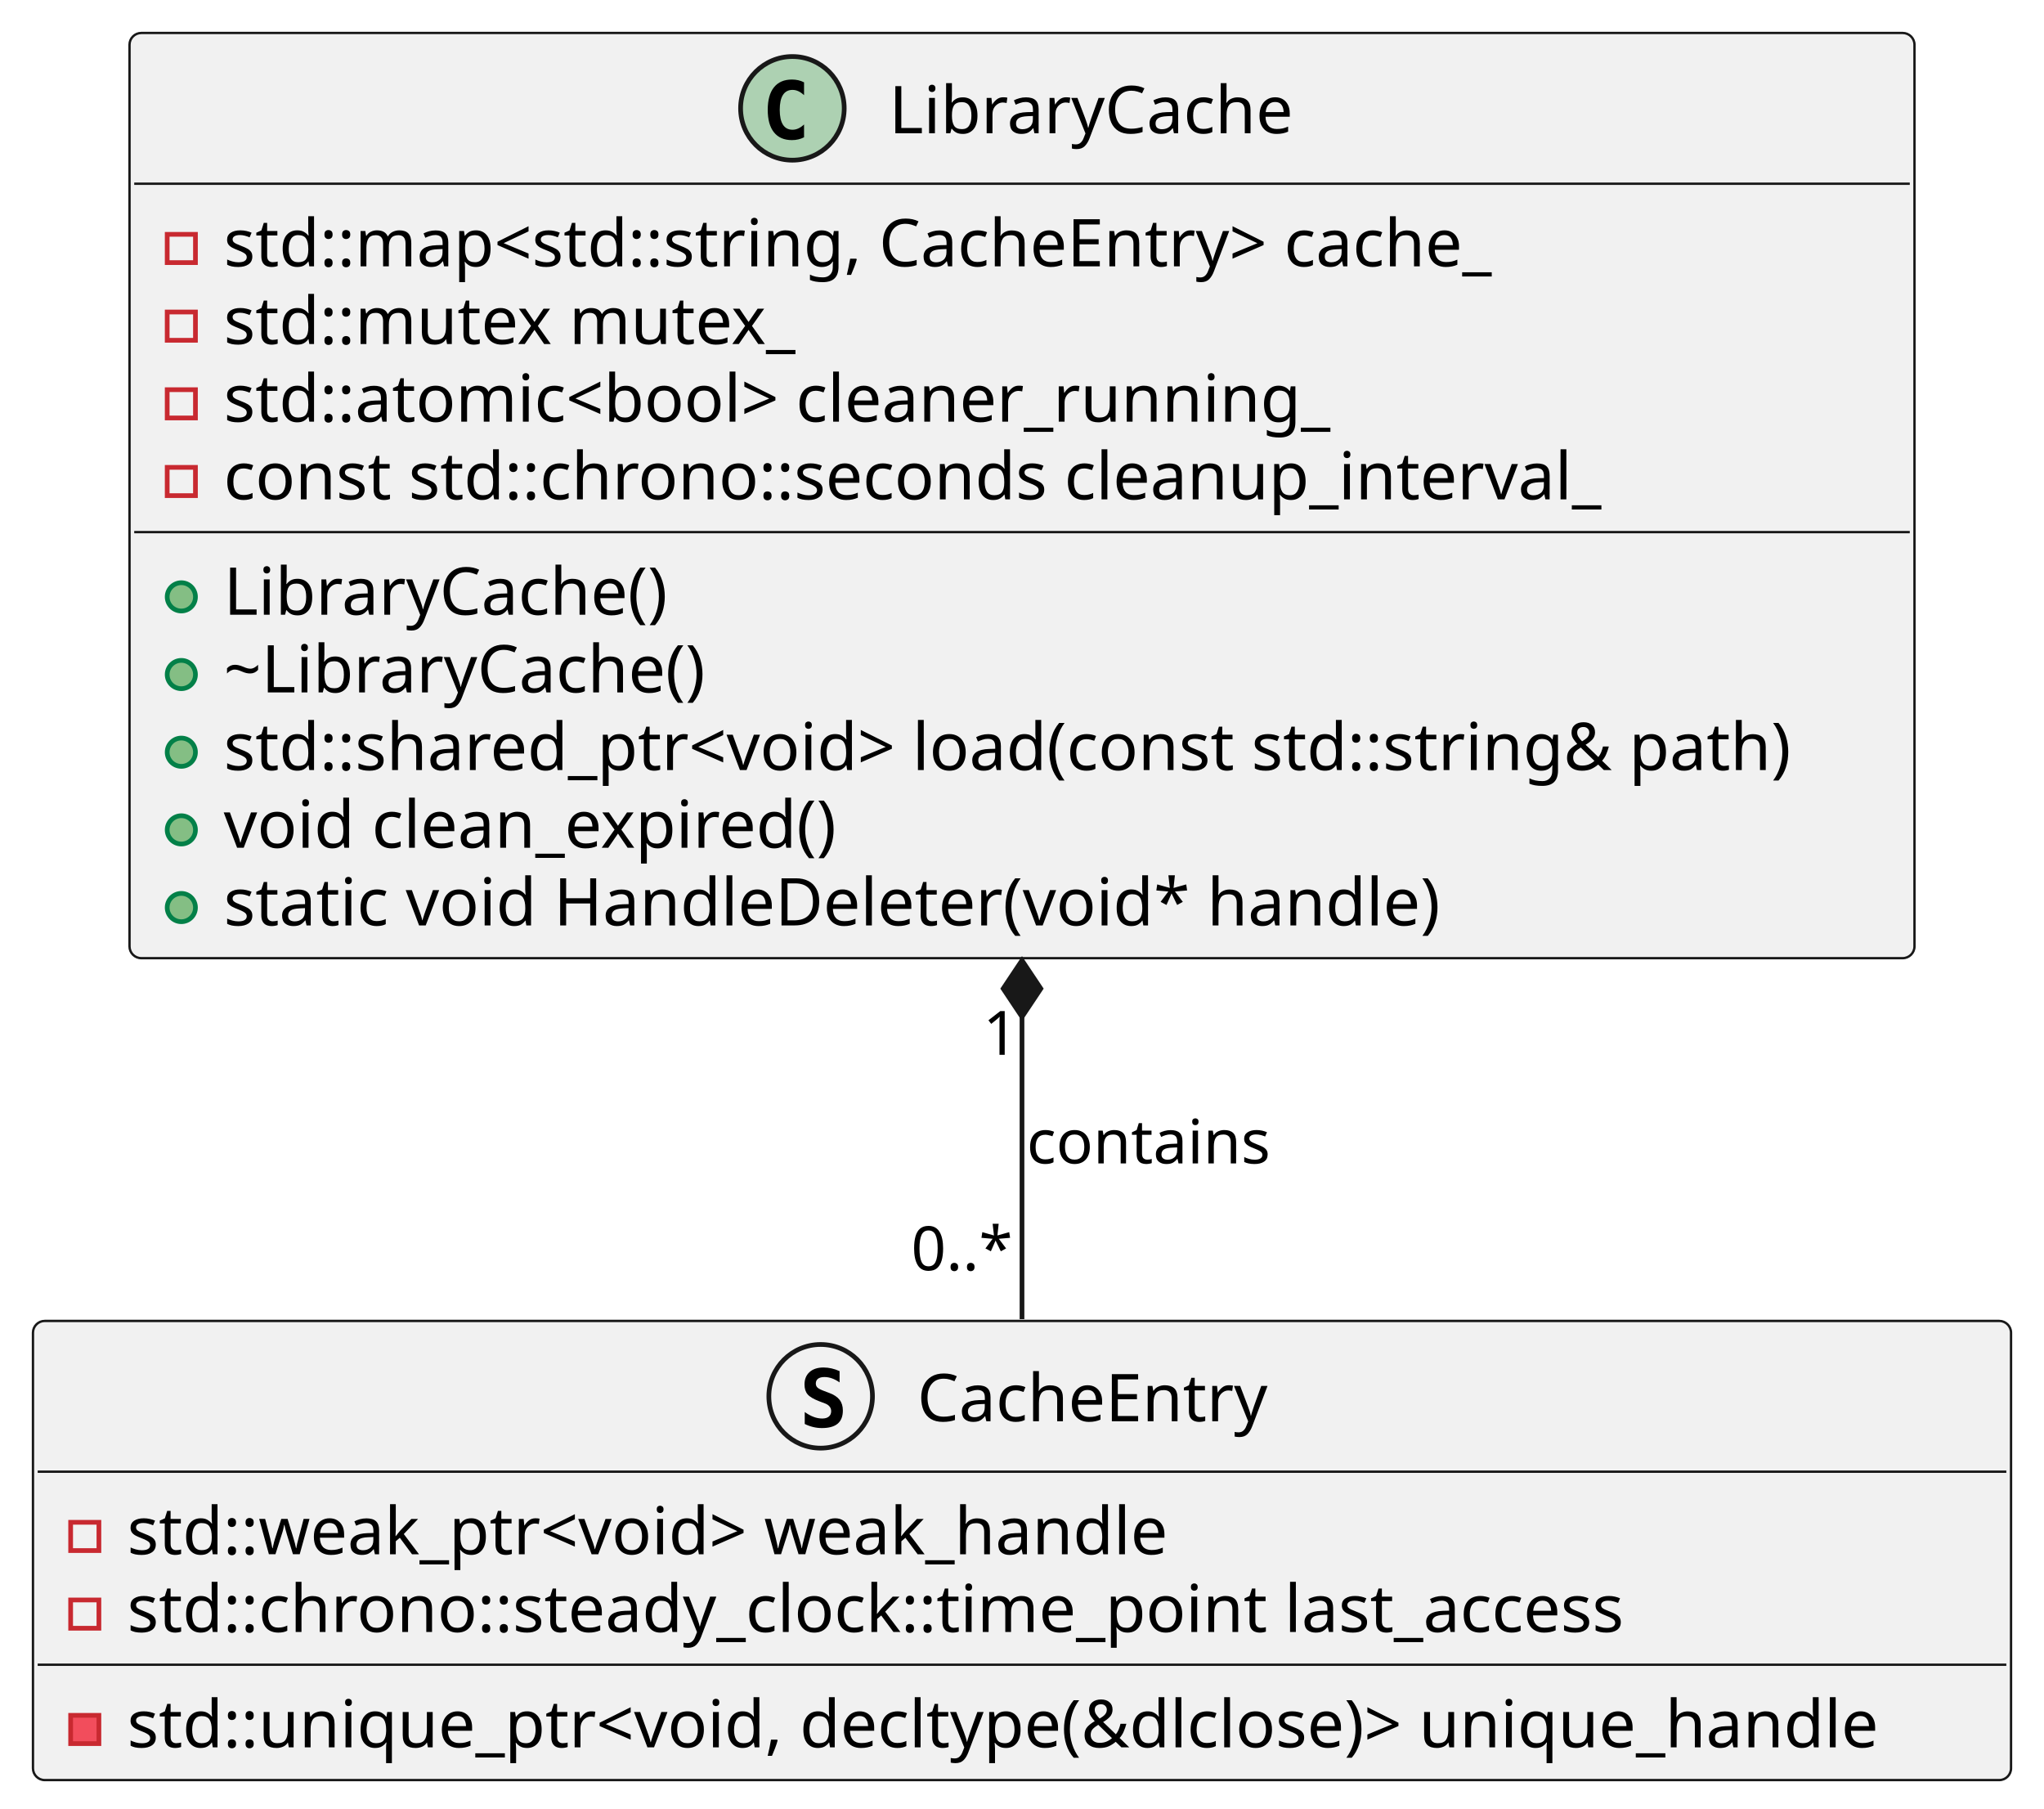
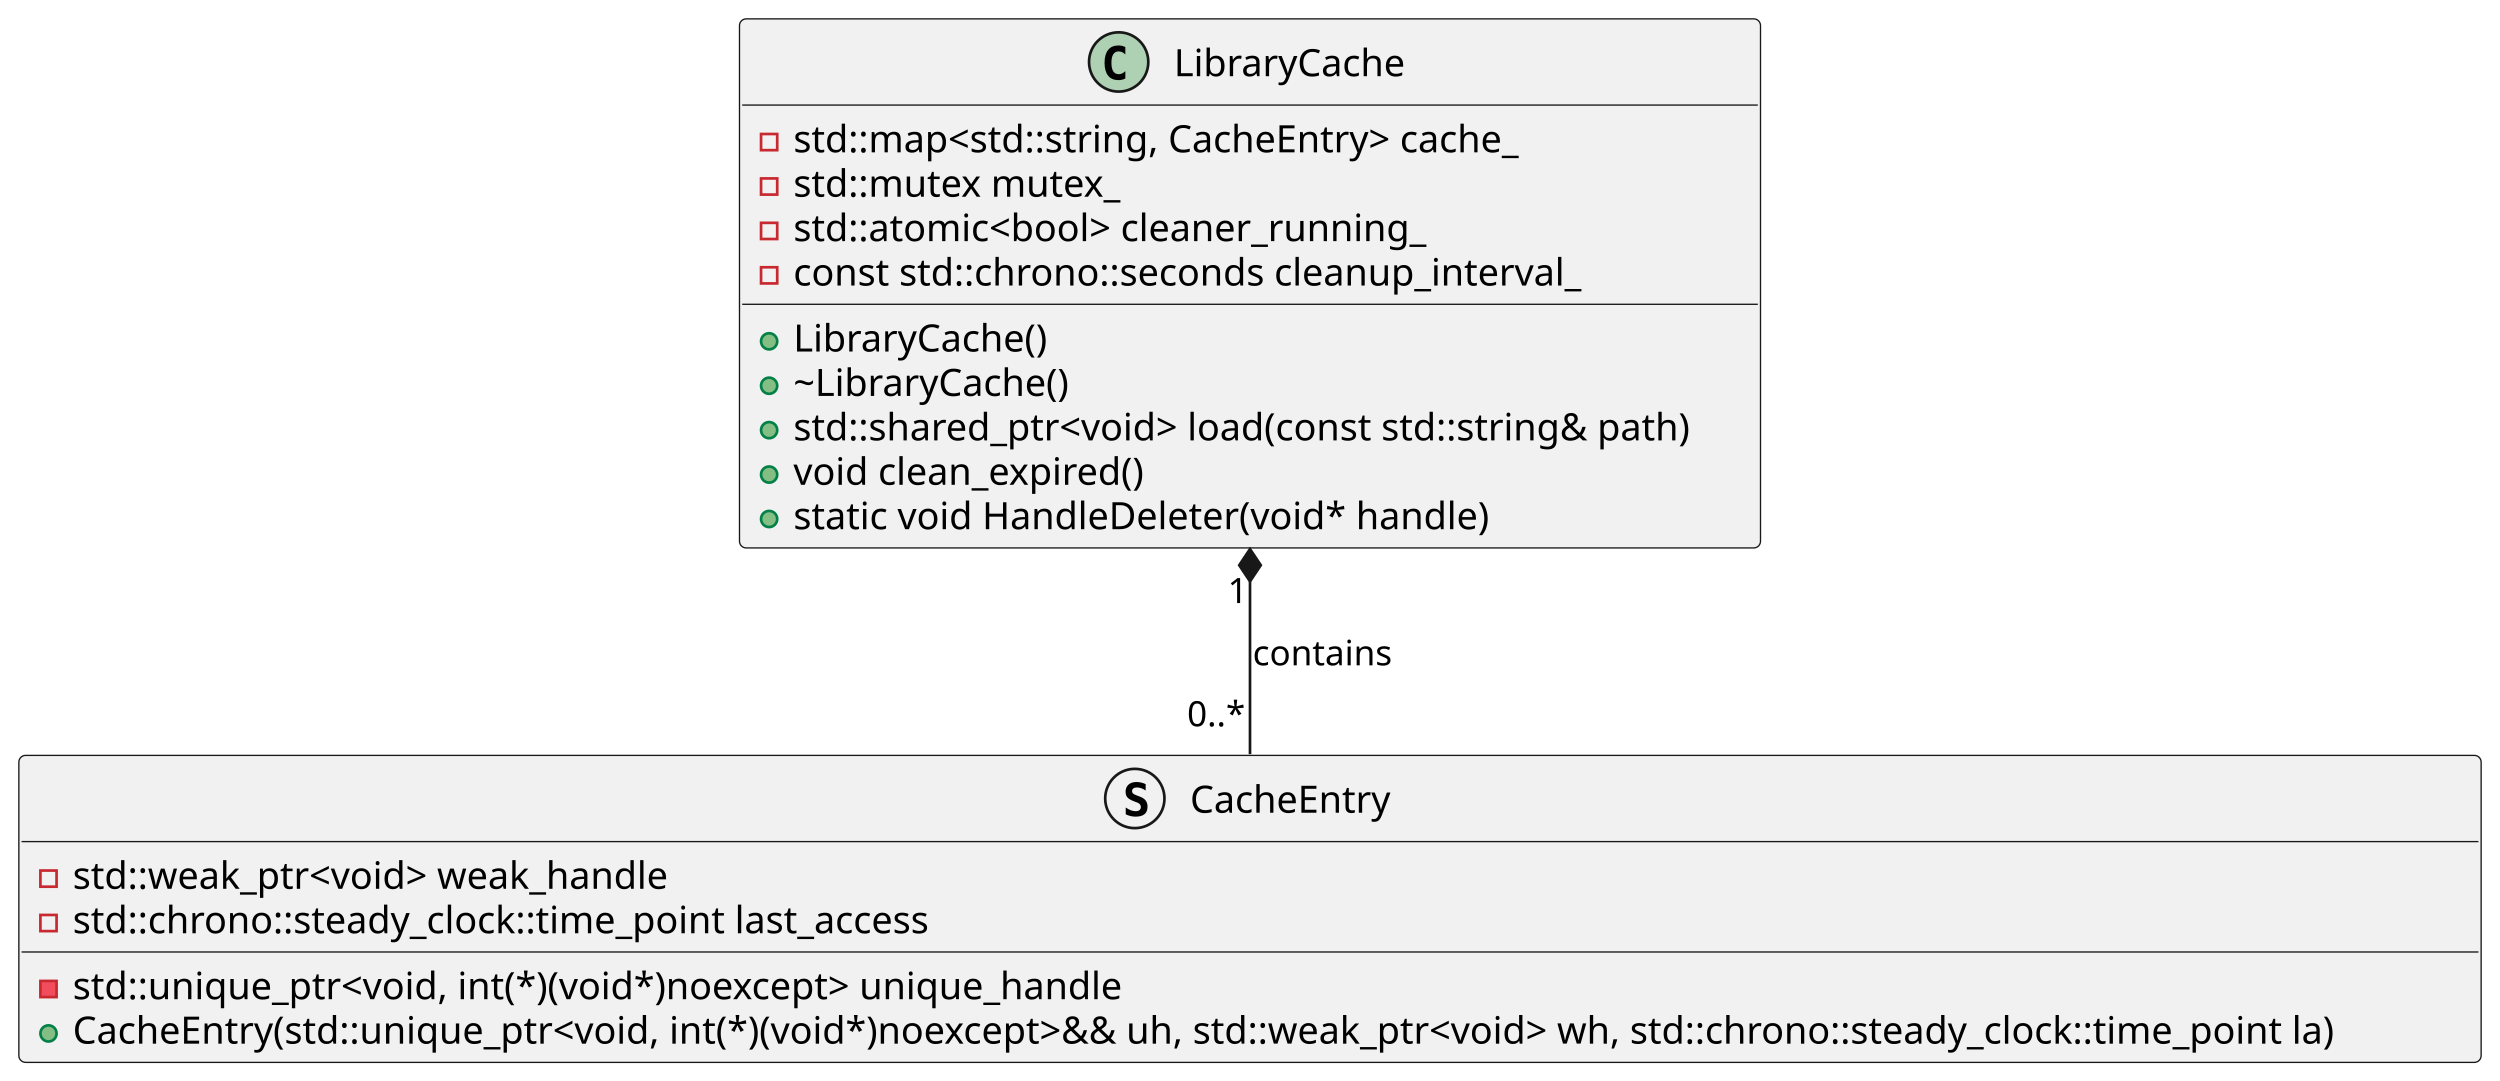
- <svg xmlns="http://www.w3.org/2000/svg" contentStyleType="text/css" height="384px" preserveAspectRatio="none" style="width:434px;height:384px;background:#FFFFFF;" version="1.1" viewBox="0 0 434 384" width="434px" zoomAndPan="magnify">
+ <svg xmlns="http://www.w3.org/2000/svg" contentStyleType="text/css" height="401px" preserveAspectRatio="none" style="width:928px;height:401px;background:#FFFFFF;" version="1.1" viewBox="0 0 928 401" width="928px" zoomAndPan="magnify">
  <defs />
  <g>
    <g id="elem_LibraryCache">
-       <rect codeLine="1" fill="#F1F1F1" height="196.394" id="LibraryCache" rx="2.5" ry="2.5" style="stroke:#181818;stroke-width:0.5;" width="379" x="27.5" y="7" />
-       <ellipse cx="168.25" cy="23" fill="#ADD1B2" rx="11" ry="11" style="stroke:#181818;stroke-width:1.0;" />
-       <path d="M170.723,29.143 Q170.142,29.442 169.503,29.591 Q168.864,29.741 168.158,29.741 Q165.651,29.741 164.332,28.089 Q163.012,26.437 163.012,23.316 Q163.012,20.186 164.332,18.535 Q165.651,16.883 168.158,16.883 Q168.864,16.883 169.511,17.032 Q170.159,17.182 170.723,17.48 L170.723,20.203 Q170.092,19.622 169.499,19.352 Q168.905,19.082 168.274,19.082 Q166.93,19.082 166.245,20.149 Q165.56,21.216 165.56,23.316 Q165.56,25.408 166.245,26.474 Q166.93,27.541 168.274,27.541 Q168.905,27.541 169.499,27.271 Q170.092,27.002 170.723,26.42 Z " fill="#000000" />
-       <text fill="#000000" font-family="sans-serif" font-size="14" lengthAdjust="spacing" textLength="89" x="188.75" y="28.291">LibraryCache</text>
-       <line style="stroke:#181818;stroke-width:0.5;" x1="28.5" x2="405.5" y1="39" y2="39" />
-       <rect fill="none" height="6" style="stroke:#C82930;stroke-width:1.0;" width="6" x="35.5" y="49.744" />
-       <text fill="#000000" font-family="sans-serif" font-size="14" lengthAdjust="spacing" textLength="285" x="47.5" y="56.535">std::map&lt;std::string, CacheEntry&gt; cache_</text>
-       <rect fill="none" height="6" style="stroke:#C82930;stroke-width:1.0;" width="6" x="35.5" y="66.232" />
-       <text fill="#000000" font-family="sans-serif" font-size="14" lengthAdjust="spacing" textLength="128" x="47.5" y="73.023">std::mutex mutex_</text>
-       <rect fill="none" height="6" style="stroke:#C82930;stroke-width:1.0;" width="6" x="35.5" y="82.721" />
-       <text fill="#000000" font-family="sans-serif" font-size="14" lengthAdjust="spacing" textLength="251" x="47.5" y="89.512">std::atomic&lt;bool&gt; cleaner_running_</text>
-       <rect fill="none" height="6" style="stroke:#C82930;stroke-width:1.0;" width="6" x="35.5" y="99.209" />
-       <text fill="#000000" font-family="sans-serif" font-size="14" lengthAdjust="spacing" textLength="306" x="47.5" y="106">const std::chrono::seconds cleanup_interval_</text>
-       <line style="stroke:#181818;stroke-width:0.5;" x1="28.5" x2="405.5" y1="112.953" y2="112.953" />
-       <ellipse cx="38.5" cy="126.697" fill="#84BE84" rx="3" ry="3" style="stroke:#038048;stroke-width:1.0;" />
-       <text fill="#000000" font-family="sans-serif" font-size="14" lengthAdjust="spacing" textLength="99" x="47.5" y="130.488">LibraryCache()</text>
-       <ellipse cx="38.5" cy="143.185" fill="#84BE84" rx="3" ry="3" style="stroke:#038048;stroke-width:1.0;" />
-       <text fill="#000000" font-family="sans-serif" font-size="14" lengthAdjust="spacing" textLength="108" x="47.5" y="146.977">~LibraryCache()</text>
-       <ellipse cx="38.5" cy="159.674" fill="#84BE84" rx="3" ry="3" style="stroke:#038048;stroke-width:1.0;" />
-       <text fill="#000000" font-family="sans-serif" font-size="14" lengthAdjust="spacing" textLength="353" x="47.5" y="163.465">std::shared_ptr&lt;void&gt; load(const std::string&amp; path)</text>
-       <ellipse cx="38.5" cy="176.162" fill="#84BE84" rx="3" ry="3" style="stroke:#038048;stroke-width:1.0;" />
-       <text fill="#000000" font-family="sans-serif" font-size="14" lengthAdjust="spacing" textLength="139" x="47.5" y="179.953">void clean_expired()</text>
-       <ellipse cx="38.5" cy="192.65" fill="#84BE84" rx="3" ry="3" style="stroke:#038048;stroke-width:1.0;" />
-       <text fill="#000000" font-family="sans-serif" font-size="14" lengthAdjust="spacing" textLength="267" x="47.5" y="196.441">static void HandleDeleter(void* handle)</text>
+       <rect codeLine="1" fill="#F1F1F1" height="196.394" id="LibraryCache" rx="2.5" ry="2.5" style="stroke:#181818;stroke-width:0.5;" width="379" x="274.5" y="7" />
+       <ellipse cx="415.25" cy="23" fill="#ADD1B2" rx="11" ry="11" style="stroke:#181818;stroke-width:1.0;" />
+       <path d="M417.723,29.143 Q417.142,29.442 416.503,29.591 Q415.864,29.741 415.158,29.741 Q412.651,29.741 411.332,28.089 Q410.012,26.437 410.012,23.316 Q410.012,20.186 411.332,18.535 Q412.651,16.883 415.158,16.883 Q415.864,16.883 416.511,17.032 Q417.159,17.182 417.723,17.48 L417.723,20.203 Q417.092,19.622 416.499,19.352 Q415.905,19.082 415.274,19.082 Q413.93,19.082 413.245,20.149 Q412.56,21.216 412.56,23.316 Q412.56,25.408 413.245,26.474 Q413.93,27.541 415.274,27.541 Q415.905,27.541 416.499,27.271 Q417.092,27.002 417.723,26.42 Z " fill="#000000" />
+       <text fill="#000000" font-family="sans-serif" font-size="14" lengthAdjust="spacing" textLength="89" x="435.75" y="28.291">LibraryCache</text>
+       <line style="stroke:#181818;stroke-width:0.5;" x1="275.5" x2="652.5" y1="39" y2="39" />
+       <rect fill="none" height="6" style="stroke:#C82930;stroke-width:1.0;" width="6" x="282.5" y="49.744" />
+       <text fill="#000000" font-family="sans-serif" font-size="14" lengthAdjust="spacing" textLength="285" x="294.5" y="56.535">std::map&lt;std::string, CacheEntry&gt; cache_</text>
+       <rect fill="none" height="6" style="stroke:#C82930;stroke-width:1.0;" width="6" x="282.5" y="66.232" />
+       <text fill="#000000" font-family="sans-serif" font-size="14" lengthAdjust="spacing" textLength="128" x="294.5" y="73.023">std::mutex mutex_</text>
+       <rect fill="none" height="6" style="stroke:#C82930;stroke-width:1.0;" width="6" x="282.5" y="82.721" />
+       <text fill="#000000" font-family="sans-serif" font-size="14" lengthAdjust="spacing" textLength="251" x="294.5" y="89.512">std::atomic&lt;bool&gt; cleaner_running_</text>
+       <rect fill="none" height="6" style="stroke:#C82930;stroke-width:1.0;" width="6" x="282.5" y="99.209" />
+       <text fill="#000000" font-family="sans-serif" font-size="14" lengthAdjust="spacing" textLength="306" x="294.5" y="106">const std::chrono::seconds cleanup_interval_</text>
+       <line style="stroke:#181818;stroke-width:0.5;" x1="275.5" x2="652.5" y1="112.953" y2="112.953" />
+       <ellipse cx="285.5" cy="126.697" fill="#84BE84" rx="3" ry="3" style="stroke:#038048;stroke-width:1.0;" />
+       <text fill="#000000" font-family="sans-serif" font-size="14" lengthAdjust="spacing" textLength="99" x="294.5" y="130.488">LibraryCache()</text>
+       <ellipse cx="285.5" cy="143.185" fill="#84BE84" rx="3" ry="3" style="stroke:#038048;stroke-width:1.0;" />
+       <text fill="#000000" font-family="sans-serif" font-size="14" lengthAdjust="spacing" textLength="108" x="294.5" y="146.977">~LibraryCache()</text>
+       <ellipse cx="285.5" cy="159.674" fill="#84BE84" rx="3" ry="3" style="stroke:#038048;stroke-width:1.0;" />
+       <text fill="#000000" font-family="sans-serif" font-size="14" lengthAdjust="spacing" textLength="353" x="294.5" y="163.465">std::shared_ptr&lt;void&gt; load(const std::string&amp; path)</text>
+       <ellipse cx="285.5" cy="176.162" fill="#84BE84" rx="3" ry="3" style="stroke:#038048;stroke-width:1.0;" />
+       <text fill="#000000" font-family="sans-serif" font-size="14" lengthAdjust="spacing" textLength="139" x="294.5" y="179.953">void clean_expired()</text>
+       <ellipse cx="285.5" cy="192.65" fill="#84BE84" rx="3" ry="3" style="stroke:#038048;stroke-width:1.0;" />
+       <text fill="#000000" font-family="sans-serif" font-size="14" lengthAdjust="spacing" textLength="267" x="294.5" y="196.441">static void HandleDeleter(void* handle)</text>
    </g>
    <g id="elem_CacheEntry">
-       <rect codeLine="13" fill="#F1F1F1" height="97.465" id="CacheEntry" rx="2.5" ry="2.5" style="stroke:#181818;stroke-width:0.5;" width="420" x="7" y="280.4" />
-       <ellipse cx="174.25" cy="296.4" fill="#F1F1F1" rx="11" ry="11" style="stroke:#181818;stroke-width:1.0;" />
-       <path d="M173.983,297.463 Q172.132,296.757 171.477,295.981 Q170.821,295.205 170.821,293.894 Q170.821,292.209 171.9,291.246 Q172.979,290.283 174.863,290.283 Q175.718,290.283 176.573,290.478 Q177.428,290.673 178.267,291.055 L178.267,293.445 Q177.478,292.889 176.665,292.599 Q175.851,292.308 175.054,292.308 Q174.166,292.308 173.693,292.665 Q173.22,293.022 173.22,293.686 Q173.22,294.201 173.564,294.537 Q173.909,294.873 175.004,295.28 L176.059,295.678 Q177.553,296.226 178.258,297.131 Q178.964,298.036 178.964,299.414 Q178.964,301.29 177.856,302.215 Q176.748,303.141 174.506,303.141 Q173.585,303.141 172.659,302.921 Q171.734,302.701 170.871,302.269 L170.871,299.737 Q171.85,300.435 172.767,300.775 Q173.685,301.115 174.581,301.115 Q175.486,301.115 175.984,300.704 Q176.482,300.294 176.482,299.555 Q176.482,298.999 176.15,298.579 Q175.818,298.16 175.187,297.92 Z " fill="#000000" />
-       <text fill="#000000" font-family="sans-serif" font-size="14" lengthAdjust="spacing" textLength="77" x="194.75" y="301.691">CacheEntry</text>
-       <line style="stroke:#181818;stroke-width:0.5;" x1="8" x2="426" y1="312.4" y2="312.4" />
+       <rect codeLine="13" fill="#F1F1F1" height="113.953" id="CacheEntry" rx="2.5" ry="2.5" style="stroke:#181818;stroke-width:0.5;" width="914" x="7" y="280.4" />
+       <ellipse cx="421.25" cy="296.4" fill="#F1F1F1" rx="11" ry="11" style="stroke:#181818;stroke-width:1.0;" />
+       <path d="M420.983,297.463 Q419.132,296.757 418.477,295.981 Q417.821,295.205 417.821,293.894 Q417.821,292.209 418.9,291.246 Q419.979,290.283 421.863,290.283 Q422.718,290.283 423.573,290.478 Q424.428,290.673 425.267,291.055 L425.267,293.445 Q424.478,292.889 423.665,292.599 Q422.851,292.308 422.054,292.308 Q421.166,292.308 420.693,292.665 Q420.22,293.022 420.22,293.686 Q420.22,294.201 420.564,294.537 Q420.909,294.873 422.004,295.28 L423.059,295.678 Q424.553,296.226 425.258,297.131 Q425.964,298.036 425.964,299.414 Q425.964,301.29 424.856,302.215 Q423.748,303.141 421.506,303.141 Q420.585,303.141 419.659,302.921 Q418.734,302.701 417.871,302.269 L417.871,299.737 Q418.85,300.435 419.767,300.775 Q420.685,301.115 421.581,301.115 Q422.486,301.115 422.984,300.704 Q423.482,300.294 423.482,299.555 Q423.482,298.999 423.15,298.579 Q422.818,298.16 422.187,297.92 Z " fill="#000000" />
+       <text fill="#000000" font-family="sans-serif" font-size="14" lengthAdjust="spacing" textLength="77" x="441.75" y="301.691">CacheEntry</text>
+       <line style="stroke:#181818;stroke-width:0.5;" x1="8" x2="920" y1="312.4" y2="312.4" />
      <rect fill="none" height="6" style="stroke:#C82930;stroke-width:1.0;" width="6" x="15" y="323.144" />
      <text fill="#000000" font-family="sans-serif" font-size="14" lengthAdjust="spacing" textLength="235" x="27" y="329.935">std::weak_ptr&lt;void&gt; weak_handle</text>
      <rect fill="none" height="6" style="stroke:#C82930;stroke-width:1.0;" width="6" x="15" y="339.632" />
      <text fill="#000000" font-family="sans-serif" font-size="14" lengthAdjust="spacing" textLength="332" x="27" y="346.423">std::chrono::steady_clock::time_point last_access</text>
-       <line style="stroke:#181818;stroke-width:0.5;" x1="8" x2="426" y1="353.377" y2="353.377" />
+       <line style="stroke:#181818;stroke-width:0.5;" x1="8" x2="920" y1="353.377" y2="353.377" />
      <rect fill="#F24D5C" height="6" style="stroke:#C82930;stroke-width:1.0;" width="6" x="15" y="364.121" />
-       <text fill="#000000" font-family="sans-serif" font-size="14" lengthAdjust="spacing" textLength="394" x="27" y="370.912">std::unique_ptr&lt;void, decltype(&amp;dlclose)&gt; unique_handle</text>
+       <text fill="#000000" font-family="sans-serif" font-size="14" lengthAdjust="spacing" textLength="414" x="27" y="370.912">std::unique_ptr&lt;void, int(*)(void*)noexcept&gt; unique_handle</text>
+       <ellipse cx="18" cy="383.609" fill="#84BE84" rx="3" ry="3" style="stroke:#038048;stroke-width:1.0;" />
+       <text fill="#000000" font-family="sans-serif" font-size="14" lengthAdjust="spacing" textLength="888" x="27" y="387.4">CacheEntry(std::unique_ptr&lt;void, int(*)(void*)noexcept&gt;&amp;&amp; uh, std::weak_ptr&lt;void&gt; wh, std::chrono::steady_clock::time_point la)</text>
    </g>
    <g id="link_LibraryCache_CacheEntry">
-       <path codeLine="19" d="M217,215.86 C217,242.26 217,257.68 217,280.02 " fill="none" id="LibraryCache-backto-CacheEntry" style="stroke:#181818;stroke-width:1.0;" />
-       <polygon fill="#181818" points="217,203.86,213,209.86,217,215.86,221,209.86,217,203.86" style="stroke:#181818;stroke-width:1.0;" />
-       <text fill="#000000" font-family="sans-serif" font-size="13" lengthAdjust="spacing" textLength="54" x="218" y="246.968">contains</text>
-       <text fill="#000000" font-family="sans-serif" font-size="13" lengthAdjust="spacing" textLength="8" x="208.719" y="223.904">1</text>
-       <text fill="#000000" font-family="sans-serif" font-size="13" lengthAdjust="spacing" textLength="22" x="193.453" y="269.649">0..*</text>
+       <path codeLine="20" d="M464,215.81 C464,241.79 464,256.98 464,279.93 " fill="none" id="LibraryCache-backto-CacheEntry" style="stroke:#181818;stroke-width:1.0;" />
+       <polygon fill="#181818" points="464,203.81,460,209.81,464,215.81,468,209.81,464,203.81" style="stroke:#181818;stroke-width:1.0;" />
+       <text fill="#000000" font-family="sans-serif" font-size="13" lengthAdjust="spacing" textLength="54" x="465" y="246.968">contains</text>
+       <text fill="#000000" font-family="sans-serif" font-size="13" lengthAdjust="spacing" textLength="8" x="455.719" y="223.85">1</text>
+       <text fill="#000000" font-family="sans-serif" font-size="13" lengthAdjust="spacing" textLength="22" x="440.659" y="269.602">0..*</text>
    </g>
  </g>
</svg>
